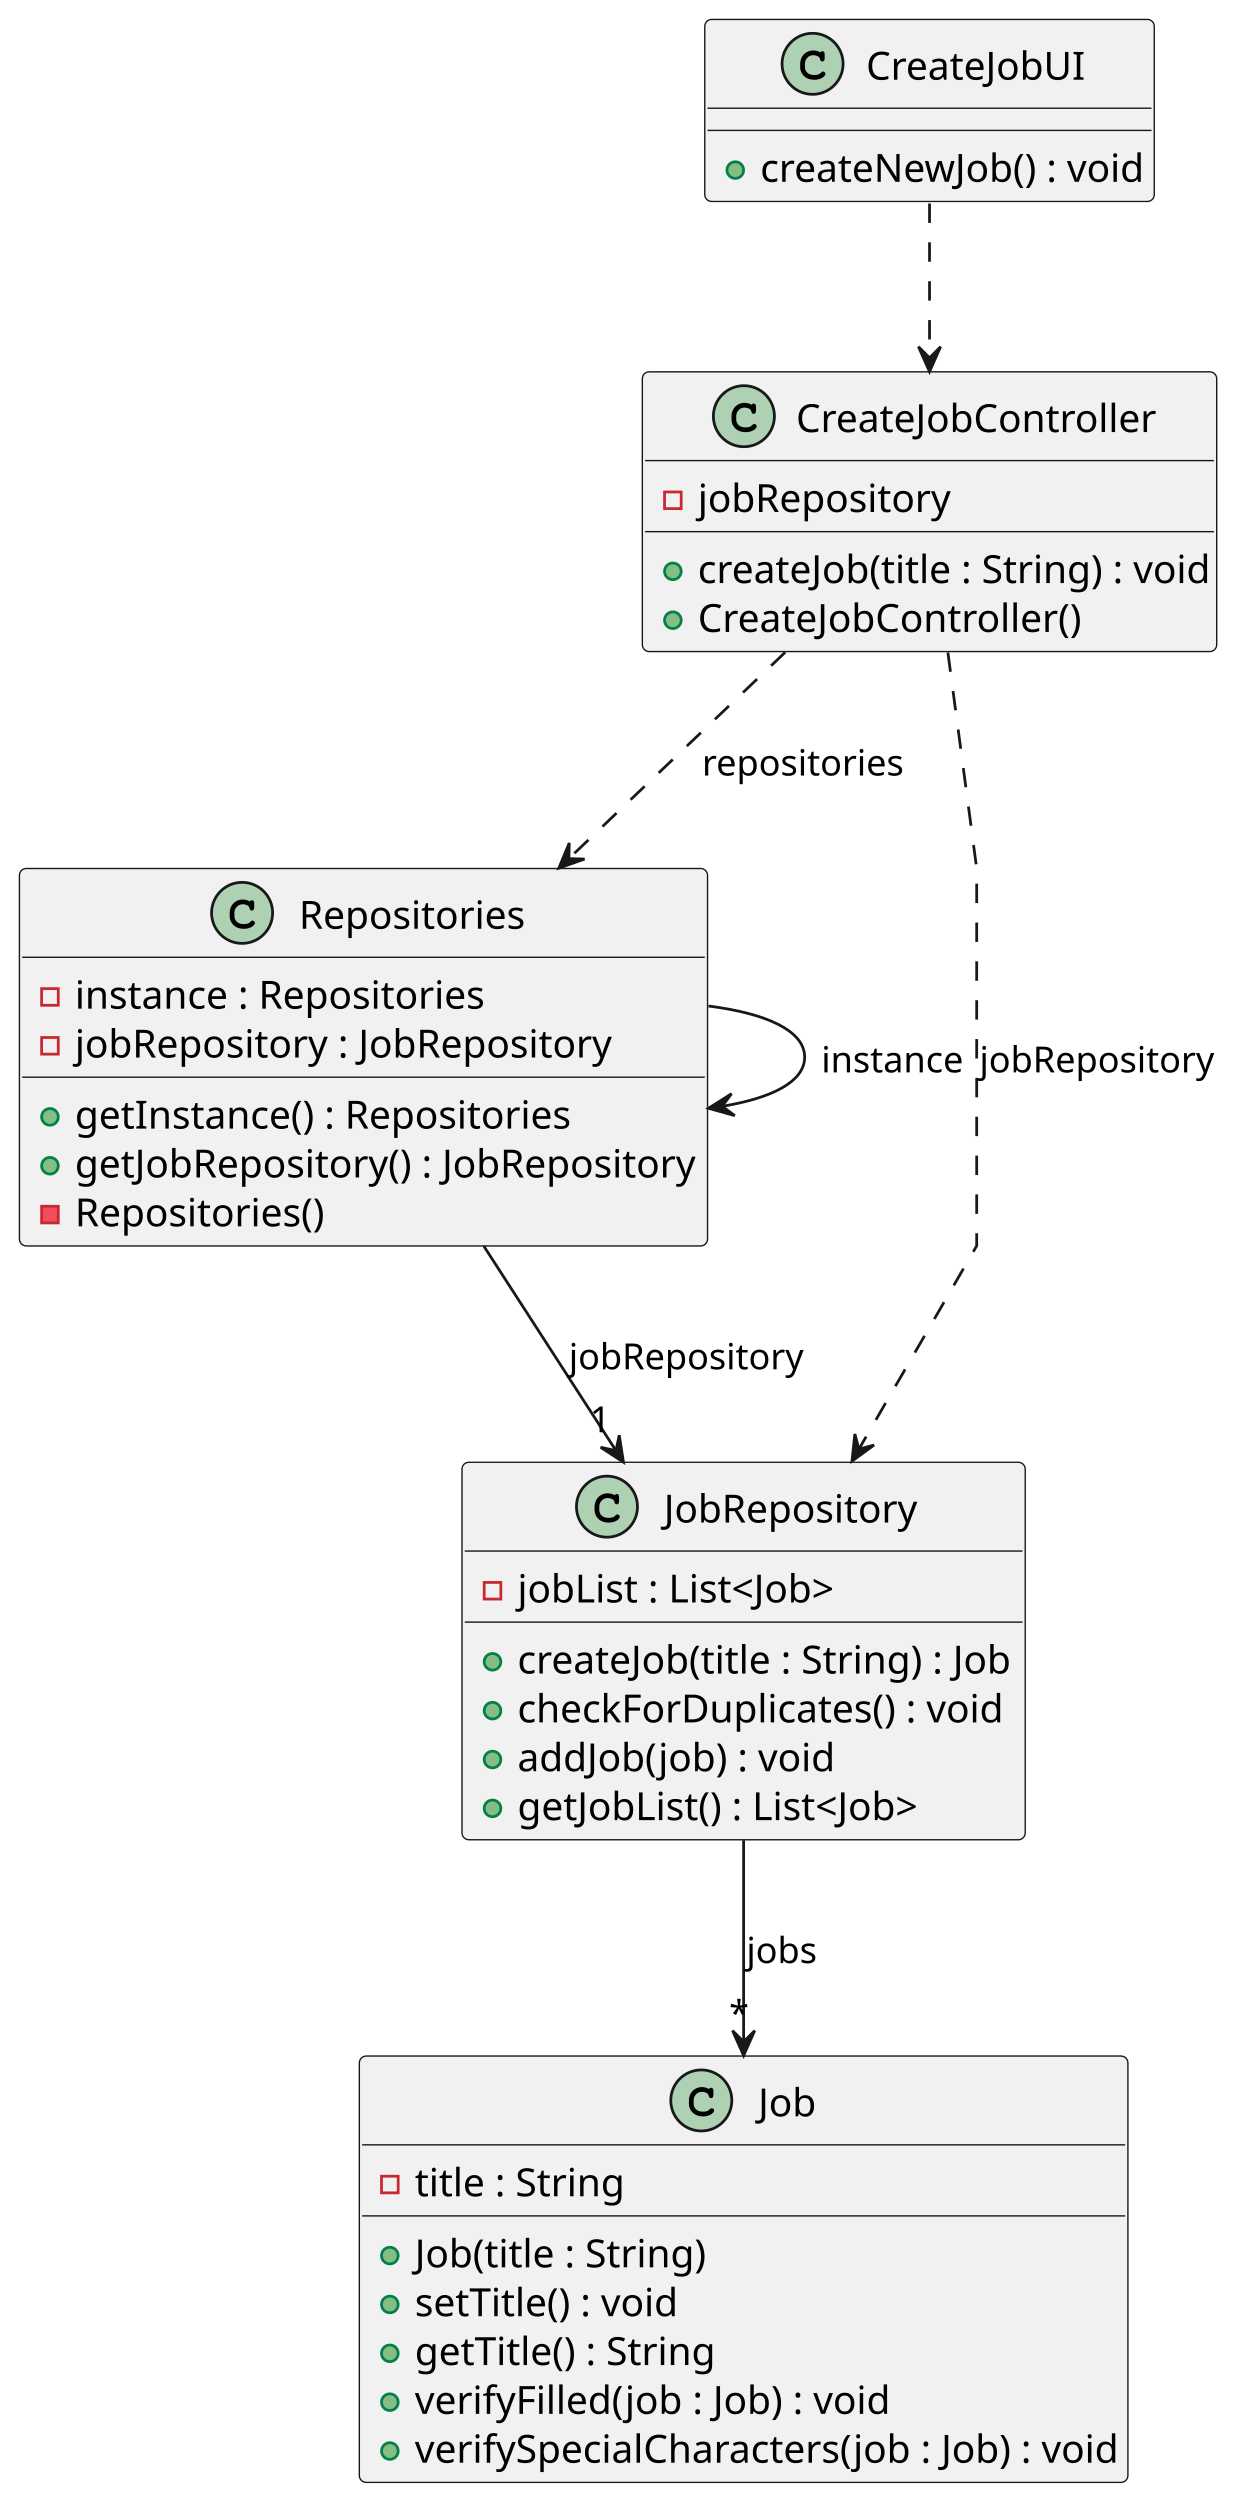
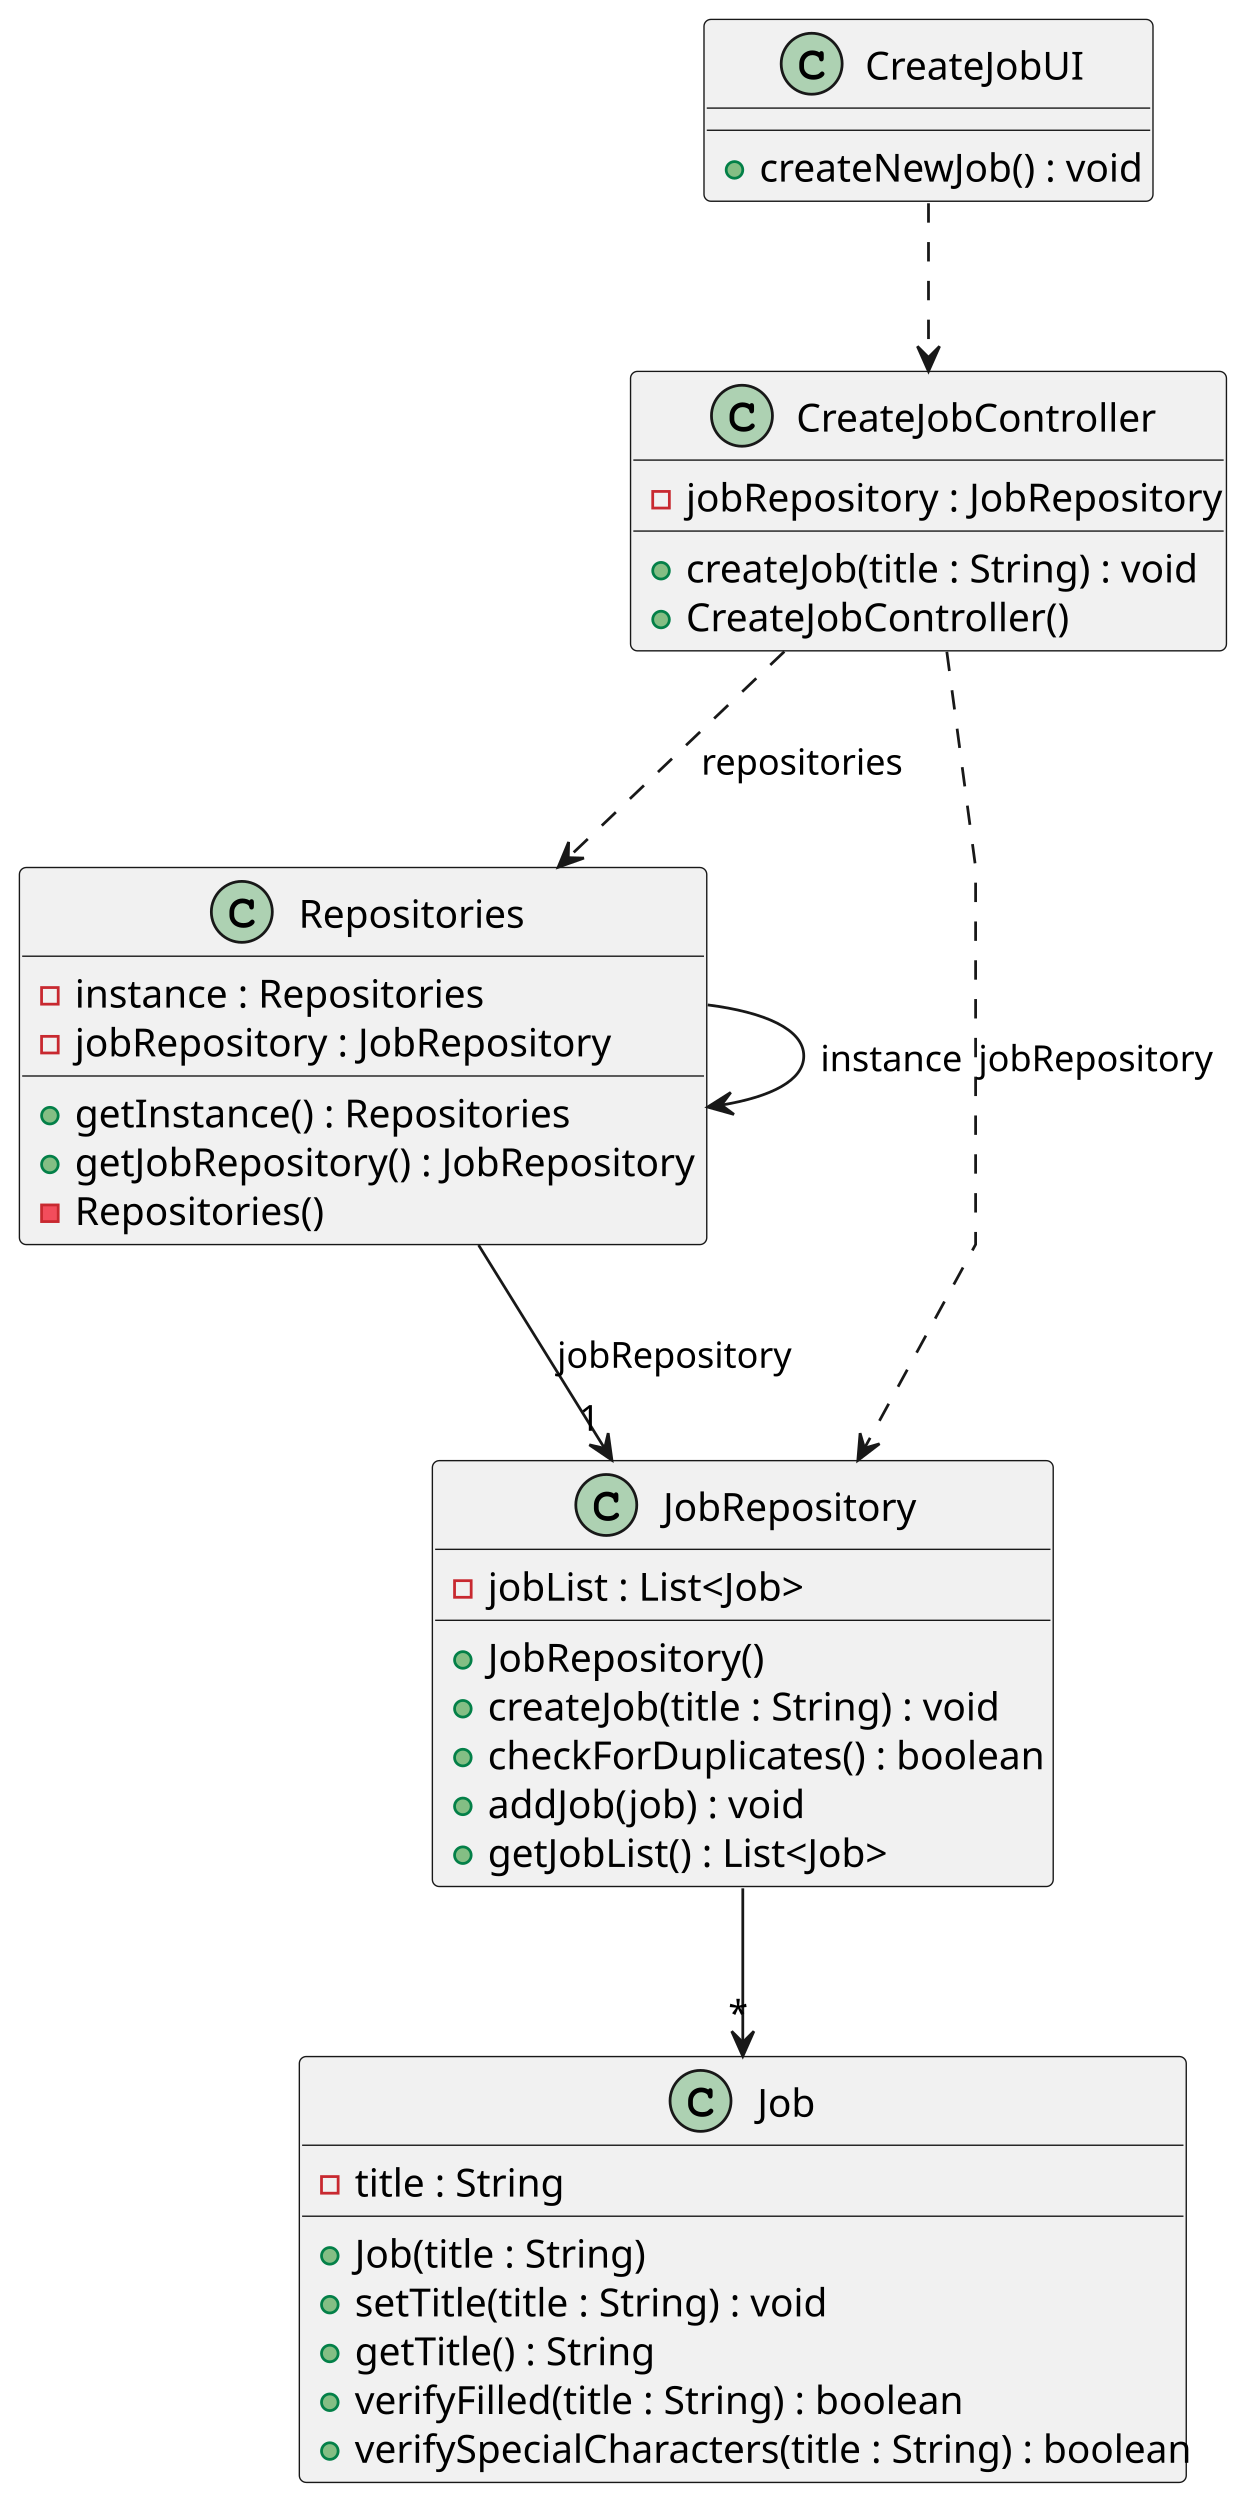
- <svg xmlns="http://www.w3.org/2000/svg" contentStyleType="text/css" height="901px" preserveAspectRatio="none" style="width:445px;height:901px;background:#FFFFFF;" version="1.1" viewBox="0 0 445 901" width="445px" zoomAndPan="magnify">
+ <svg xmlns="http://www.w3.org/2000/svg" contentStyleType="text/css" height="902px" preserveAspectRatio="none" style="width:449px;height:902px;background:#FFFFFF;" version="1.1" viewBox="0 0 449 902" width="449px" zoomAndPan="magnify">
  <defs />
  <g>
    <g id="elem_CreateJobUI">
      <rect codeLine="7" fill="#F1F1F1" height="65.609" id="CreateJobUI" rx="2.5" ry="2.5" style="stroke:#181818;stroke-width:0.5;" width="162" x="254" y="7" />
      <ellipse cx="292.85" cy="23" fill="#ADD1B2" rx="11" ry="11" style="stroke:#181818;stroke-width:1.0;" />
      <path d="M295.616,18.875 Q295.772,18.656 295.959,18.547 Q296.147,18.438 296.366,18.438 Q296.741,18.438 296.975,18.703 Q297.209,18.953 297.209,19.562 L297.209,21.016 Q297.209,21.625 296.975,21.891 Q296.741,22.156 296.366,22.156 Q296.022,22.156 295.819,21.953 Q295.616,21.766 295.506,21.25 Q295.459,20.891 295.272,20.703 Q294.944,20.328 294.334,20.109 Q293.725,19.891 293.1,19.891 Q292.334,19.891 291.694,20.219 Q291.069,20.547 290.569,21.297 Q290.084,22.047 290.084,23.078 L290.084,24.172 Q290.084,25.406 290.975,26.234 Q291.866,27.047 293.459,27.047 Q294.397,27.047 295.053,26.797 Q295.444,26.641 295.866,26.203 Q296.131,25.938 296.272,25.859 Q296.428,25.781 296.631,25.781 Q296.959,25.781 297.209,26.047 Q297.475,26.297 297.475,26.641 Q297.475,26.984 297.131,27.391 Q296.631,27.969 295.834,28.297 Q294.756,28.75 293.459,28.75 Q291.944,28.75 290.741,28.125 Q289.756,27.625 289.069,26.562 Q288.381,25.484 288.381,24.203 L288.381,23.047 Q288.381,21.719 288.991,20.578 Q289.616,19.422 290.709,18.812 Q291.803,18.188 293.038,18.188 Q293.772,18.188 294.413,18.359 Q295.069,18.516 295.616,18.875 Z " fill="#000000" />
      <text fill="#000000" font-family="sans-serif" font-size="14" lengthAdjust="spacing" textLength="77" x="312.15" y="28.729">CreateJobUI</text>
      <line style="stroke:#181818;stroke-width:0.5;" x1="255" x2="415" y1="39" y2="39" />
      <line style="stroke:#181818;stroke-width:0.5;" x1="255" x2="415" y1="47" y2="47" />
      <ellipse cx="265" cy="61.305" fill="#84BE84" rx="3" ry="3" style="stroke:#038048;stroke-width:1.0;" />
      <text fill="#000000" font-family="sans-serif" font-size="14" lengthAdjust="spacing" textLength="136" x="274" y="65.533">createNewJob() : void</text>
    </g>
    <g id="elem_CreateJobController">
-       <rect codeLine="11" fill="#F1F1F1" height="100.828" id="CreateJobController" rx="2.5" ry="2.5" style="stroke:#181818;stroke-width:0.5;" width="207" x="231.5" y="134" />
-       <ellipse cx="268.1" cy="150" fill="#ADD1B2" rx="11" ry="11" style="stroke:#181818;stroke-width:1.0;" />
-       <path d="M270.866,145.875 Q271.022,145.656 271.209,145.547 Q271.397,145.438 271.616,145.438 Q271.991,145.438 272.225,145.703 Q272.459,145.953 272.459,146.562 L272.459,148.016 Q272.459,148.625 272.225,148.891 Q271.991,149.156 271.616,149.156 Q271.272,149.156 271.069,148.953 Q270.866,148.766 270.756,148.25 Q270.709,147.891 270.522,147.703 Q270.194,147.328 269.584,147.109 Q268.975,146.891 268.35,146.891 Q267.584,146.891 266.944,147.219 Q266.319,147.547 265.819,148.297 Q265.334,149.047 265.334,150.078 L265.334,151.172 Q265.334,152.406 266.225,153.234 Q267.116,154.047 268.709,154.047 Q269.647,154.047 270.303,153.797 Q270.694,153.641 271.116,153.203 Q271.381,152.938 271.522,152.859 Q271.678,152.781 271.881,152.781 Q272.209,152.781 272.459,153.047 Q272.725,153.297 272.725,153.641 Q272.725,153.984 272.381,154.391 Q271.881,154.969 271.084,155.297 Q270.006,155.75 268.709,155.75 Q267.194,155.75 265.991,155.125 Q265.006,154.625 264.319,153.562 Q263.631,152.484 263.631,151.203 L263.631,150.047 Q263.631,148.719 264.241,147.578 Q264.866,146.422 265.959,145.812 Q267.053,145.188 268.288,145.188 Q269.022,145.188 269.663,145.359 Q270.319,145.516 270.866,145.875 Z " fill="#000000" />
-       <text fill="#000000" font-family="sans-serif" font-size="14" lengthAdjust="spacing" textLength="127" x="286.9" y="155.728">CreateJobController</text>
-       <line style="stroke:#181818;stroke-width:0.5;" x1="232.5" x2="437.5" y1="166" y2="166" />
-       <rect fill="none" height="6" style="stroke:#C82930;stroke-width:1.0;" width="6" x="239.5" y="177.305" />
-       <text fill="#000000" font-family="sans-serif" font-size="14" lengthAdjust="spacing" textLength="87" x="251.5" y="184.533">jobRepository</text>
-       <line style="stroke:#181818;stroke-width:0.5;" x1="232.5" x2="437.5" y1="191.609" y2="191.609" />
-       <ellipse cx="242.5" cy="205.914" fill="#84BE84" rx="3" ry="3" style="stroke:#038048;stroke-width:1.0;" />
-       <text fill="#000000" font-family="sans-serif" font-size="14" lengthAdjust="spacing" textLength="181" x="251.5" y="210.143">createJob(title : String) : void</text>
-       <ellipse cx="242.5" cy="223.523" fill="#84BE84" rx="3" ry="3" style="stroke:#038048;stroke-width:1.0;" />
-       <text fill="#000000" font-family="sans-serif" font-size="14" lengthAdjust="spacing" textLength="137" x="251.5" y="227.752">CreateJobController()</text>
+       <rect codeLine="11" fill="#F1F1F1" height="100.828" id="CreateJobController" rx="2.5" ry="2.5" style="stroke:#181818;stroke-width:0.5;" width="215" x="227.5" y="134" />
+       <ellipse cx="267.7" cy="150" fill="#ADD1B2" rx="11" ry="11" style="stroke:#181818;stroke-width:1.0;" />
+       <path d="M270.466,145.875 Q270.622,145.656 270.809,145.547 Q270.997,145.438 271.216,145.438 Q271.591,145.438 271.825,145.703 Q272.059,145.953 272.059,146.562 L272.059,148.016 Q272.059,148.625 271.825,148.891 Q271.591,149.156 271.216,149.156 Q270.872,149.156 270.669,148.953 Q270.466,148.766 270.356,148.25 Q270.309,147.891 270.122,147.703 Q269.794,147.328 269.184,147.109 Q268.575,146.891 267.95,146.891 Q267.184,146.891 266.544,147.219 Q265.919,147.547 265.419,148.297 Q264.934,149.047 264.934,150.078 L264.934,151.172 Q264.934,152.406 265.825,153.234 Q266.716,154.047 268.309,154.047 Q269.247,154.047 269.903,153.797 Q270.294,153.641 270.716,153.203 Q270.981,152.938 271.122,152.859 Q271.278,152.781 271.481,152.781 Q271.809,152.781 272.059,153.047 Q272.325,153.297 272.325,153.641 Q272.325,153.984 271.981,154.391 Q271.481,154.969 270.684,155.297 Q269.606,155.75 268.309,155.75 Q266.794,155.75 265.591,155.125 Q264.606,154.625 263.919,153.562 Q263.231,152.484 263.231,151.203 L263.231,150.047 Q263.231,148.719 263.841,147.578 Q264.466,146.422 265.559,145.812 Q266.653,145.188 267.887,145.188 Q268.622,145.188 269.262,145.359 Q269.919,145.516 270.466,145.875 Z " fill="#000000" />
+       <text fill="#000000" font-family="sans-serif" font-size="14" lengthAdjust="spacing" textLength="127" x="287.3" y="155.728">CreateJobController</text>
+       <line style="stroke:#181818;stroke-width:0.5;" x1="228.5" x2="441.5" y1="166" y2="166" />
+       <rect fill="none" height="6" style="stroke:#C82930;stroke-width:1.0;" width="6" x="235.5" y="177.305" />
+       <text fill="#000000" font-family="sans-serif" font-size="14" lengthAdjust="spacing" textLength="189" x="247.5" y="184.533">jobRepository : JobRepository</text>
+       <line style="stroke:#181818;stroke-width:0.5;" x1="228.5" x2="441.5" y1="191.609" y2="191.609" />
+       <ellipse cx="238.5" cy="205.914" fill="#84BE84" rx="3" ry="3" style="stroke:#038048;stroke-width:1.0;" />
+       <text fill="#000000" font-family="sans-serif" font-size="14" lengthAdjust="spacing" textLength="181" x="247.5" y="210.143">createJob(title : String) : void</text>
+       <ellipse cx="238.5" cy="223.523" fill="#84BE84" rx="3" ry="3" style="stroke:#038048;stroke-width:1.0;" />
+       <text fill="#000000" font-family="sans-serif" font-size="14" lengthAdjust="spacing" textLength="137" x="247.5" y="227.752">CreateJobController()</text>
    </g>
    <g id="elem_Repositories">
      <rect codeLine="18" fill="#F1F1F1" height="136.047" id="Repositories" rx="2.5" ry="2.5" style="stroke:#181818;stroke-width:0.5;" width="248" x="7" y="313" />
      <ellipse cx="87.25" cy="329" fill="#ADD1B2" rx="11" ry="11" style="stroke:#181818;stroke-width:1.0;" />
      <path d="M90.016,324.875 Q90.172,324.656 90.359,324.547 Q90.547,324.438 90.766,324.438 Q91.141,324.438 91.375,324.703 Q91.609,324.953 91.609,325.562 L91.609,327.016 Q91.609,327.625 91.375,327.891 Q91.141,328.156 90.766,328.156 Q90.422,328.156 90.219,327.953 Q90.016,327.766 89.906,327.25 Q89.859,326.891 89.672,326.703 Q89.344,326.328 88.734,326.109 Q88.125,325.891 87.5,325.891 Q86.734,325.891 86.094,326.219 Q85.469,326.547 84.969,327.297 Q84.484,328.047 84.484,329.078 L84.484,330.172 Q84.484,331.406 85.375,332.234 Q86.266,333.047 87.859,333.047 Q88.797,333.047 89.453,332.797 Q89.844,332.641 90.266,332.203 Q90.531,331.938 90.672,331.859 Q90.828,331.781 91.031,331.781 Q91.359,331.781 91.609,332.047 Q91.875,332.297 91.875,332.641 Q91.875,332.984 91.531,333.391 Q91.031,333.969 90.234,334.297 Q89.156,334.75 87.859,334.75 Q86.344,334.75 85.141,334.125 Q84.156,333.625 83.469,332.562 Q82.781,331.484 82.781,330.203 L82.781,329.047 Q82.781,327.719 83.391,326.578 Q84.016,325.422 85.109,324.812 Q86.203,324.188 87.438,324.188 Q88.172,324.188 88.812,324.359 Q89.469,324.516 90.016,324.875 Z " fill="#000000" />
      <text fill="#000000" font-family="sans-serif" font-size="14" lengthAdjust="spacing" textLength="79" x="107.75" y="334.728">Repositories</text>
      <line style="stroke:#181818;stroke-width:0.5;" x1="8" x2="254" y1="345" y2="345" />
      <rect fill="none" height="6" style="stroke:#C82930;stroke-width:1.0;" width="6" x="15" y="356.305" />
      <text fill="#000000" font-family="sans-serif" font-size="14" lengthAdjust="spacing" textLength="144" x="27" y="363.533">instance : Repositories</text>
      <rect fill="none" height="6" style="stroke:#C82930;stroke-width:1.0;" width="6" x="15" y="373.914" />
      <text fill="#000000" font-family="sans-serif" font-size="14" lengthAdjust="spacing" textLength="189" x="27" y="381.143">jobRepository : JobRepository</text>
      <line style="stroke:#181818;stroke-width:0.5;" x1="8" x2="254" y1="388.219" y2="388.219" />
      <ellipse cx="18" cy="402.523" fill="#84BE84" rx="3" ry="3" style="stroke:#038048;stroke-width:1.0;" />
      <text fill="#000000" font-family="sans-serif" font-size="14" lengthAdjust="spacing" textLength="174" x="27" y="406.752">getInstance() : Repositories</text>
      <ellipse cx="18" cy="420.133" fill="#84BE84" rx="3" ry="3" style="stroke:#038048;stroke-width:1.0;" />
      <text fill="#000000" font-family="sans-serif" font-size="14" lengthAdjust="spacing" textLength="222" x="27" y="424.361">getJobRepository() : JobRepository</text>
      <rect fill="#F24D5C" height="6" style="stroke:#C82930;stroke-width:1.0;" width="6" x="15" y="434.742" />
      <text fill="#000000" font-family="sans-serif" font-size="14" lengthAdjust="spacing" textLength="89" x="27" y="441.971">Repositories()</text>
    </g>
    <g id="elem_JobRepository">
-       <rect codeLine="26" fill="#F1F1F1" height="136.047" id="JobRepository" rx="2.5" ry="2.5" style="stroke:#181818;stroke-width:0.5;" width="203" x="166.5" y="527" />
+       <rect codeLine="26" fill="#F1F1F1" height="153.656" id="JobRepository" rx="2.5" ry="2.5" style="stroke:#181818;stroke-width:0.5;" width="224" x="156" y="527" />
      <ellipse cx="218.75" cy="543" fill="#ADD1B2" rx="11" ry="11" style="stroke:#181818;stroke-width:1.0;" />
      <path d="M221.516,538.875 Q221.672,538.656 221.859,538.547 Q222.047,538.438 222.266,538.438 Q222.641,538.438 222.875,538.703 Q223.109,538.953 223.109,539.562 L223.109,541.016 Q223.109,541.625 222.875,541.891 Q222.641,542.156 222.266,542.156 Q221.922,542.156 221.719,541.953 Q221.516,541.766 221.406,541.25 Q221.359,540.891 221.172,540.703 Q220.844,540.328 220.234,540.109 Q219.625,539.891 219,539.891 Q218.234,539.891 217.594,540.219 Q216.969,540.547 216.469,541.297 Q215.984,542.047 215.984,543.078 L215.984,544.172 Q215.984,545.406 216.875,546.234 Q217.766,547.047 219.359,547.047 Q220.297,547.047 220.953,546.797 Q221.344,546.641 221.766,546.203 Q222.031,545.938 222.172,545.859 Q222.328,545.781 222.531,545.781 Q222.859,545.781 223.109,546.047 Q223.375,546.297 223.375,546.641 Q223.375,546.984 223.031,547.391 Q222.531,547.969 221.734,548.297 Q220.656,548.75 219.359,548.75 Q217.844,548.75 216.641,548.125 Q215.656,547.625 214.969,546.562 Q214.281,545.484 214.281,544.203 L214.281,543.047 Q214.281,541.719 214.891,540.578 Q215.516,539.422 216.609,538.812 Q217.703,538.188 218.938,538.188 Q219.672,538.188 220.312,538.359 Q220.969,538.516 221.516,538.875 Z " fill="#000000" />
      <text fill="#000000" font-family="sans-serif" font-size="14" lengthAdjust="spacing" textLength="90" x="239.25" y="548.729">JobRepository</text>
-       <line style="stroke:#181818;stroke-width:0.5;" x1="167.5" x2="368.5" y1="559" y2="559" />
-       <rect fill="none" height="6" style="stroke:#C82930;stroke-width:1.0;" width="6" x="174.5" y="570.305" />
-       <text fill="#000000" font-family="sans-serif" font-size="14" lengthAdjust="spacing" textLength="113" x="186.5" y="577.533">jobList : List&lt;Job&gt;</text>
-       <line style="stroke:#181818;stroke-width:0.5;" x1="167.5" x2="368.5" y1="584.609" y2="584.609" />
-       <ellipse cx="177.5" cy="598.914" fill="#84BE84" rx="3" ry="3" style="stroke:#038048;stroke-width:1.0;" />
-       <text fill="#000000" font-family="sans-serif" font-size="14" lengthAdjust="spacing" textLength="177" x="186.5" y="603.143">createJob(title : String) : Job</text>
-       <ellipse cx="177.5" cy="616.523" fill="#84BE84" rx="3" ry="3" style="stroke:#038048;stroke-width:1.0;" />
-       <text fill="#000000" font-family="sans-serif" font-size="14" lengthAdjust="spacing" textLength="173" x="186.5" y="620.752">checkForDuplicates() : void</text>
-       <ellipse cx="177.5" cy="634.133" fill="#84BE84" rx="3" ry="3" style="stroke:#038048;stroke-width:1.0;" />
-       <text fill="#000000" font-family="sans-serif" font-size="14" lengthAdjust="spacing" textLength="113" x="186.5" y="638.361">addJob(job) : void</text>
-       <ellipse cx="177.5" cy="651.742" fill="#84BE84" rx="3" ry="3" style="stroke:#038048;stroke-width:1.0;" />
-       <text fill="#000000" font-family="sans-serif" font-size="14" lengthAdjust="spacing" textLength="146" x="186.5" y="655.971">getJobList() : List&lt;Job&gt;</text>
+       <line style="stroke:#181818;stroke-width:0.5;" x1="157" x2="379" y1="559" y2="559" />
+       <rect fill="none" height="6" style="stroke:#C82930;stroke-width:1.0;" width="6" x="164" y="570.305" />
+       <text fill="#000000" font-family="sans-serif" font-size="14" lengthAdjust="spacing" textLength="113" x="176" y="577.533">jobList : List&lt;Job&gt;</text>
+       <line style="stroke:#181818;stroke-width:0.5;" x1="157" x2="379" y1="584.609" y2="584.609" />
+       <ellipse cx="167" cy="598.914" fill="#84BE84" rx="3" ry="3" style="stroke:#038048;stroke-width:1.0;" />
+       <text fill="#000000" font-family="sans-serif" font-size="14" lengthAdjust="spacing" textLength="100" x="176" y="603.143">JobRepository()</text>
+       <ellipse cx="167" cy="616.523" fill="#84BE84" rx="3" ry="3" style="stroke:#038048;stroke-width:1.0;" />
+       <text fill="#000000" font-family="sans-serif" font-size="14" lengthAdjust="spacing" textLength="181" x="176" y="620.752">createJob(title : String) : void</text>
+       <ellipse cx="167" cy="634.133" fill="#84BE84" rx="3" ry="3" style="stroke:#038048;stroke-width:1.0;" />
+       <text fill="#000000" font-family="sans-serif" font-size="14" lengthAdjust="spacing" textLength="198" x="176" y="638.361">checkForDuplicates() : boolean</text>
+       <ellipse cx="167" cy="651.742" fill="#84BE84" rx="3" ry="3" style="stroke:#038048;stroke-width:1.0;" />
+       <text fill="#000000" font-family="sans-serif" font-size="14" lengthAdjust="spacing" textLength="113" x="176" y="655.971">addJob(job) : void</text>
+       <ellipse cx="167" cy="669.352" fill="#84BE84" rx="3" ry="3" style="stroke:#038048;stroke-width:1.0;" />
+       <text fill="#000000" font-family="sans-serif" font-size="14" lengthAdjust="spacing" textLength="146" x="176" y="673.58">getJobList() : List&lt;Job&gt;</text>
    </g>
    <g id="elem_Job">
-       <rect codeLine="34" fill="#F1F1F1" height="153.656" id="Job" rx="2.5" ry="2.5" style="stroke:#181818;stroke-width:0.5;" width="277" x="129.5" y="741" />
-       <ellipse cx="252.75" cy="757" fill="#ADD1B2" rx="11" ry="11" style="stroke:#181818;stroke-width:1.0;" />
-       <path d="M255.516,752.875 Q255.672,752.656 255.859,752.547 Q256.047,752.438 256.266,752.438 Q256.641,752.438 256.875,752.703 Q257.109,752.953 257.109,753.562 L257.109,755.016 Q257.109,755.625 256.875,755.891 Q256.641,756.156 256.266,756.156 Q255.922,756.156 255.719,755.953 Q255.516,755.766 255.406,755.25 Q255.359,754.891 255.172,754.703 Q254.844,754.328 254.234,754.109 Q253.625,753.891 253,753.891 Q252.234,753.891 251.594,754.219 Q250.969,754.547 250.469,755.297 Q249.984,756.047 249.984,757.078 L249.984,758.172 Q249.984,759.406 250.875,760.234 Q251.766,761.047 253.359,761.047 Q254.297,761.047 254.953,760.797 Q255.344,760.641 255.766,760.203 Q256.031,759.938 256.172,759.859 Q256.328,759.781 256.531,759.781 Q256.859,759.781 257.109,760.047 Q257.375,760.297 257.375,760.641 Q257.375,760.984 257.031,761.391 Q256.531,761.969 255.734,762.297 Q254.656,762.75 253.359,762.75 Q251.844,762.75 250.641,762.125 Q249.656,761.625 248.969,760.562 Q248.281,759.484 248.281,758.203 L248.281,757.047 Q248.281,755.719 248.891,754.578 Q249.516,753.422 250.609,752.812 Q251.703,752.188 252.938,752.188 Q253.672,752.188 254.312,752.359 Q254.969,752.516 255.516,752.875 Z " fill="#000000" />
-       <text fill="#000000" font-family="sans-serif" font-size="14" lengthAdjust="spacing" textLength="22" x="273.25" y="762.729">Job</text>
-       <line style="stroke:#181818;stroke-width:0.5;" x1="130.5" x2="405.5" y1="773" y2="773" />
-       <rect fill="none" height="6" style="stroke:#C82930;stroke-width:1.0;" width="6" x="137.5" y="784.305" />
-       <text fill="#000000" font-family="sans-serif" font-size="14" lengthAdjust="spacing" textLength="71" x="149.5" y="791.533">title : String</text>
-       <line style="stroke:#181818;stroke-width:0.5;" x1="130.5" x2="405.5" y1="798.609" y2="798.609" />
-       <ellipse cx="140.5" cy="812.914" fill="#84BE84" rx="3" ry="3" style="stroke:#038048;stroke-width:1.0;" />
-       <text fill="#000000" font-family="sans-serif" font-size="14" lengthAdjust="spacing" textLength="103" x="149.5" y="817.143">Job(title : String)</text>
-       <ellipse cx="140.5" cy="830.523" fill="#84BE84" rx="3" ry="3" style="stroke:#038048;stroke-width:1.0;" />
-       <text fill="#000000" font-family="sans-serif" font-size="14" lengthAdjust="spacing" textLength="94" x="149.5" y="834.752">setTitle() : void</text>
-       <ellipse cx="140.5" cy="848.133" fill="#84BE84" rx="3" ry="3" style="stroke:#038048;stroke-width:1.0;" />
-       <text fill="#000000" font-family="sans-serif" font-size="14" lengthAdjust="spacing" textLength="106" x="149.5" y="852.361">getTitle() : String</text>
-       <ellipse cx="140.5" cy="865.742" fill="#84BE84" rx="3" ry="3" style="stroke:#038048;stroke-width:1.0;" />
-       <text fill="#000000" font-family="sans-serif" font-size="14" lengthAdjust="spacing" textLength="169" x="149.5" y="869.971">verifyFilled(job : Job) : void</text>
-       <ellipse cx="140.5" cy="883.352" fill="#84BE84" rx="3" ry="3" style="stroke:#038048;stroke-width:1.0;" />
-       <text fill="#000000" font-family="sans-serif" font-size="14" lengthAdjust="spacing" textLength="251" x="149.5" y="887.58">verifySpecialCharacters(job : Job) : void</text>
+       <rect codeLine="35" fill="#F1F1F1" height="153.656" id="Job" rx="2.5" ry="2.5" style="stroke:#181818;stroke-width:0.5;" width="320" x="108" y="742" />
+       <ellipse cx="252.75" cy="758" fill="#ADD1B2" rx="11" ry="11" style="stroke:#181818;stroke-width:1.0;" />
+       <path d="M255.516,753.875 Q255.672,753.656 255.859,753.547 Q256.047,753.438 256.266,753.438 Q256.641,753.438 256.875,753.703 Q257.109,753.953 257.109,754.562 L257.109,756.016 Q257.109,756.625 256.875,756.891 Q256.641,757.156 256.266,757.156 Q255.922,757.156 255.719,756.953 Q255.516,756.766 255.406,756.25 Q255.359,755.891 255.172,755.703 Q254.844,755.328 254.234,755.109 Q253.625,754.891 253,754.891 Q252.234,754.891 251.594,755.219 Q250.969,755.547 250.469,756.297 Q249.984,757.047 249.984,758.078 L249.984,759.172 Q249.984,760.406 250.875,761.234 Q251.766,762.047 253.359,762.047 Q254.297,762.047 254.953,761.797 Q255.344,761.641 255.766,761.203 Q256.031,760.938 256.172,760.859 Q256.328,760.781 256.531,760.781 Q256.859,760.781 257.109,761.047 Q257.375,761.297 257.375,761.641 Q257.375,761.984 257.031,762.391 Q256.531,762.969 255.734,763.297 Q254.656,763.75 253.359,763.75 Q251.844,763.75 250.641,763.125 Q249.656,762.625 248.969,761.562 Q248.281,760.484 248.281,759.203 L248.281,758.047 Q248.281,756.719 248.891,755.578 Q249.516,754.422 250.609,753.812 Q251.703,753.188 252.938,753.188 Q253.672,753.188 254.312,753.359 Q254.969,753.516 255.516,753.875 Z " fill="#000000" />
+       <text fill="#000000" font-family="sans-serif" font-size="14" lengthAdjust="spacing" textLength="22" x="273.25" y="763.729">Job</text>
+       <line style="stroke:#181818;stroke-width:0.5;" x1="109" x2="427" y1="774" y2="774" />
+       <rect fill="none" height="6" style="stroke:#C82930;stroke-width:1.0;" width="6" x="116" y="785.305" />
+       <text fill="#000000" font-family="sans-serif" font-size="14" lengthAdjust="spacing" textLength="71" x="128" y="792.533">title : String</text>
+       <line style="stroke:#181818;stroke-width:0.5;" x1="109" x2="427" y1="799.609" y2="799.609" />
+       <ellipse cx="119" cy="813.914" fill="#84BE84" rx="3" ry="3" style="stroke:#038048;stroke-width:1.0;" />
+       <text fill="#000000" font-family="sans-serif" font-size="14" lengthAdjust="spacing" textLength="103" x="128" y="818.143">Job(title : String)</text>
+       <ellipse cx="119" cy="831.523" fill="#84BE84" rx="3" ry="3" style="stroke:#038048;stroke-width:1.0;" />
+       <text fill="#000000" font-family="sans-serif" font-size="14" lengthAdjust="spacing" textLength="165" x="128" y="835.752">setTitle(title : String) : void</text>
+       <ellipse cx="119" cy="849.133" fill="#84BE84" rx="3" ry="3" style="stroke:#038048;stroke-width:1.0;" />
+       <text fill="#000000" font-family="sans-serif" font-size="14" lengthAdjust="spacing" textLength="106" x="128" y="853.361">getTitle() : String</text>
+       <ellipse cx="119" cy="866.742" fill="#84BE84" rx="3" ry="3" style="stroke:#038048;stroke-width:1.0;" />
+       <text fill="#000000" font-family="sans-serif" font-size="14" lengthAdjust="spacing" textLength="212" x="128" y="870.971">verifyFilled(title : String) : boolean</text>
+       <ellipse cx="119" cy="884.352" fill="#84BE84" rx="3" ry="3" style="stroke:#038048;stroke-width:1.0;" />
+       <text fill="#000000" font-family="sans-serif" font-size="14" lengthAdjust="spacing" textLength="294" x="128" y="888.58">verifySpecialCharacters(title : String) : boolean</text>
    </g>
    <g id="link_CreateJobUI_CreateJobController">
-       <path codeLine="43" d="M335,73.34 C335,89.7 335,110.01 335,128.72 " fill="none" id="CreateJobUI-to-CreateJobController" style="stroke:#181818;stroke-width:1.0;stroke-dasharray:7.0,7.0;" />
+       <path codeLine="44" d="M335,73.34 C335,89.7 335,110.01 335,128.72 " fill="none" id="CreateJobUI-to-CreateJobController" style="stroke:#181818;stroke-width:1.0;stroke-dasharray:7.0,7.0;" />
      <polygon fill="#181818" points="335,133.95,339,124.95,335,128.95,331,124.95,335,133.95" style="stroke:#181818;stroke-width:1.0;" />
    </g>
    <g id="link_Repositories_JobRepository">
-       <path codeLine="44" d="M174.35,449.08 C189.48,472.49 206.51,498.84 221.85,522.59 " fill="none" id="Repositories-to-JobRepository" style="stroke:#181818;stroke-width:1.0;" />
-       <polygon fill="#181818" points="224.7,526.99,223.174,517.26,221.986,522.791,216.456,521.602,224.7,526.99" style="stroke:#181818;stroke-width:1.0;" />
-       <text fill="#000000" font-family="sans-serif" font-size="13" lengthAdjust="spacing" textLength="79" x="205" y="493.495">jobRepository</text>
-       <text fill="#000000" font-family="sans-serif" font-size="13" lengthAdjust="spacing" textLength="7" x="212.581" y="516.188">1</text>
+       <path codeLine="45" d="M172.66,449.21 C186.97,472.28 203.12,498.35 218.02,522.37 " fill="none" id="Repositories-to-JobRepository" style="stroke:#181818;stroke-width:1.0;" />
+       <polygon fill="#181818" points="220.78,526.83,219.431,517.074,218.143,522.582,212.635,521.293,220.78,526.83" style="stroke:#181818;stroke-width:1.0;" />
+       <text fill="#000000" font-family="sans-serif" font-size="13" lengthAdjust="spacing" textLength="79" x="201" y="493.495">jobRepository</text>
+       <text fill="#000000" font-family="sans-serif" font-size="13" lengthAdjust="spacing" textLength="7" x="208.946" y="516.24">1</text>
    </g>
    <g id="link_Repositories_Repositories">
-       <path codeLine="45" d="M255.33,362.57 C275.86,365.18 290,371.32 290,381 C290,389.85 278.19,395.74 260.47,398.68 " fill="none" id="Repositories-to-Repositories" style="stroke:#181818;stroke-width:1.0;" />
+       <path codeLine="46" d="M255.33,362.57 C275.86,365.18 290,371.32 290,381 C290,389.85 278.19,395.74 260.47,398.68 " fill="none" id="Repositories-to-Repositories" style="stroke:#181818;stroke-width:1.0;" />
      <polygon fill="#181818" points="255.33,399.43,264.817,402.075,260.277,398.701,263.651,394.16,255.33,399.43" style="stroke:#181818;stroke-width:1.0;" />
      <text fill="#000000" font-family="sans-serif" font-size="13" lengthAdjust="spacing" textLength="49" x="296" y="386.495">instance</text>
    </g>
    <g id="link_JobRepository_Job">
-       <path codeLine="46" d="M268,663.21 C268,686.09 268,711.91 268,735.77 " fill="none" id="JobRepository-to-Job" style="stroke:#181818;stroke-width:1.0;" />
-       <polygon fill="#181818" points="268,740.83,272,731.83,268,735.83,264,731.83,268,740.83" style="stroke:#181818;stroke-width:1.0;" />
-       <text fill="#000000" font-family="sans-serif" font-size="13" lengthAdjust="spacing" textLength="24" x="269" y="707.495">jobs</text>
-       <text fill="#000000" font-family="sans-serif" font-size="13" lengthAdjust="spacing" textLength="5" x="262.762" y="730.24">*</text>
+       <path codeLine="47" d="M268,681.3 C268,699.3 268,718.56 268,736.77 " fill="none" id="JobRepository-to-Job" style="stroke:#181818;stroke-width:1.0;" />
+       <polygon fill="#181818" points="268,741.88,272,732.88,268,736.88,264,732.88,268,741.88" style="stroke:#181818;stroke-width:1.0;" />
+       <text fill="#000000" font-family="sans-serif" font-size="13" lengthAdjust="spacing" textLength="5" x="262.754" y="731.03">*</text>
    </g>
    <g id="link_CreateJobController_Repositories">
-       <path codeLine="47" d="M282.99,235.08 C259.37,257.61 230.98,284.67 205.17,309.28 " fill="none" id="CreateJobController-to-Repositories" style="stroke:#181818;stroke-width:1.0;stroke-dasharray:7.0,7.0;" />
+       <path codeLine="48" d="M282.99,235.08 C259.37,257.61 230.98,284.67 205.17,309.28 " fill="none" id="CreateJobController-to-Repositories" style="stroke:#181818;stroke-width:1.0;stroke-dasharray:7.0,7.0;" />
      <polygon fill="#181818" points="201.39,312.89,210.672,309.597,205.017,309.449,205.166,303.794,201.39,312.89" style="stroke:#181818;stroke-width:1.0;" />
      <text fill="#000000" font-family="sans-serif" font-size="13" lengthAdjust="spacing" textLength="67" x="253" y="279.495">repositories</text>
    </g>
    <g id="link_CreateJobController_JobRepository">
-       <path codeLine="48" d="M341.62,235.16 C346.39,270.96 352,313 352,313 C352,313 352,449 352,449 C352,449 330.75,485.68 309.62,522.15 " fill="none" id="CreateJobController-to-JobRepository" style="stroke:#181818;stroke-width:1.0;stroke-dasharray:7.0,7.0;" />
-       <polygon fill="#181818" points="307.05,526.59,315.015,520.797,309.551,522.26,308.087,516.796,307.05,526.59" style="stroke:#181818;stroke-width:1.0;" />
+       <path codeLine="49" d="M341.62,235.16 C346.39,270.96 352,313 352,313 C352,313 352,449 352,449 C352,449 332.3,485.11 311.99,522.36 " fill="none" id="CreateJobController-to-JobRepository" style="stroke:#181818;stroke-width:1.0;stroke-dasharray:7.0,7.0;" />
+       <polygon fill="#181818" points="309.51,526.9,317.339,520.925,311.91,522.514,310.322,517.085,309.51,526.9" style="stroke:#181818;stroke-width:1.0;" />
      <text fill="#000000" font-family="sans-serif" font-size="13" lengthAdjust="spacing" textLength="79" x="353" y="386.495">jobRepository</text>
    </g>
  </g>
</svg>
